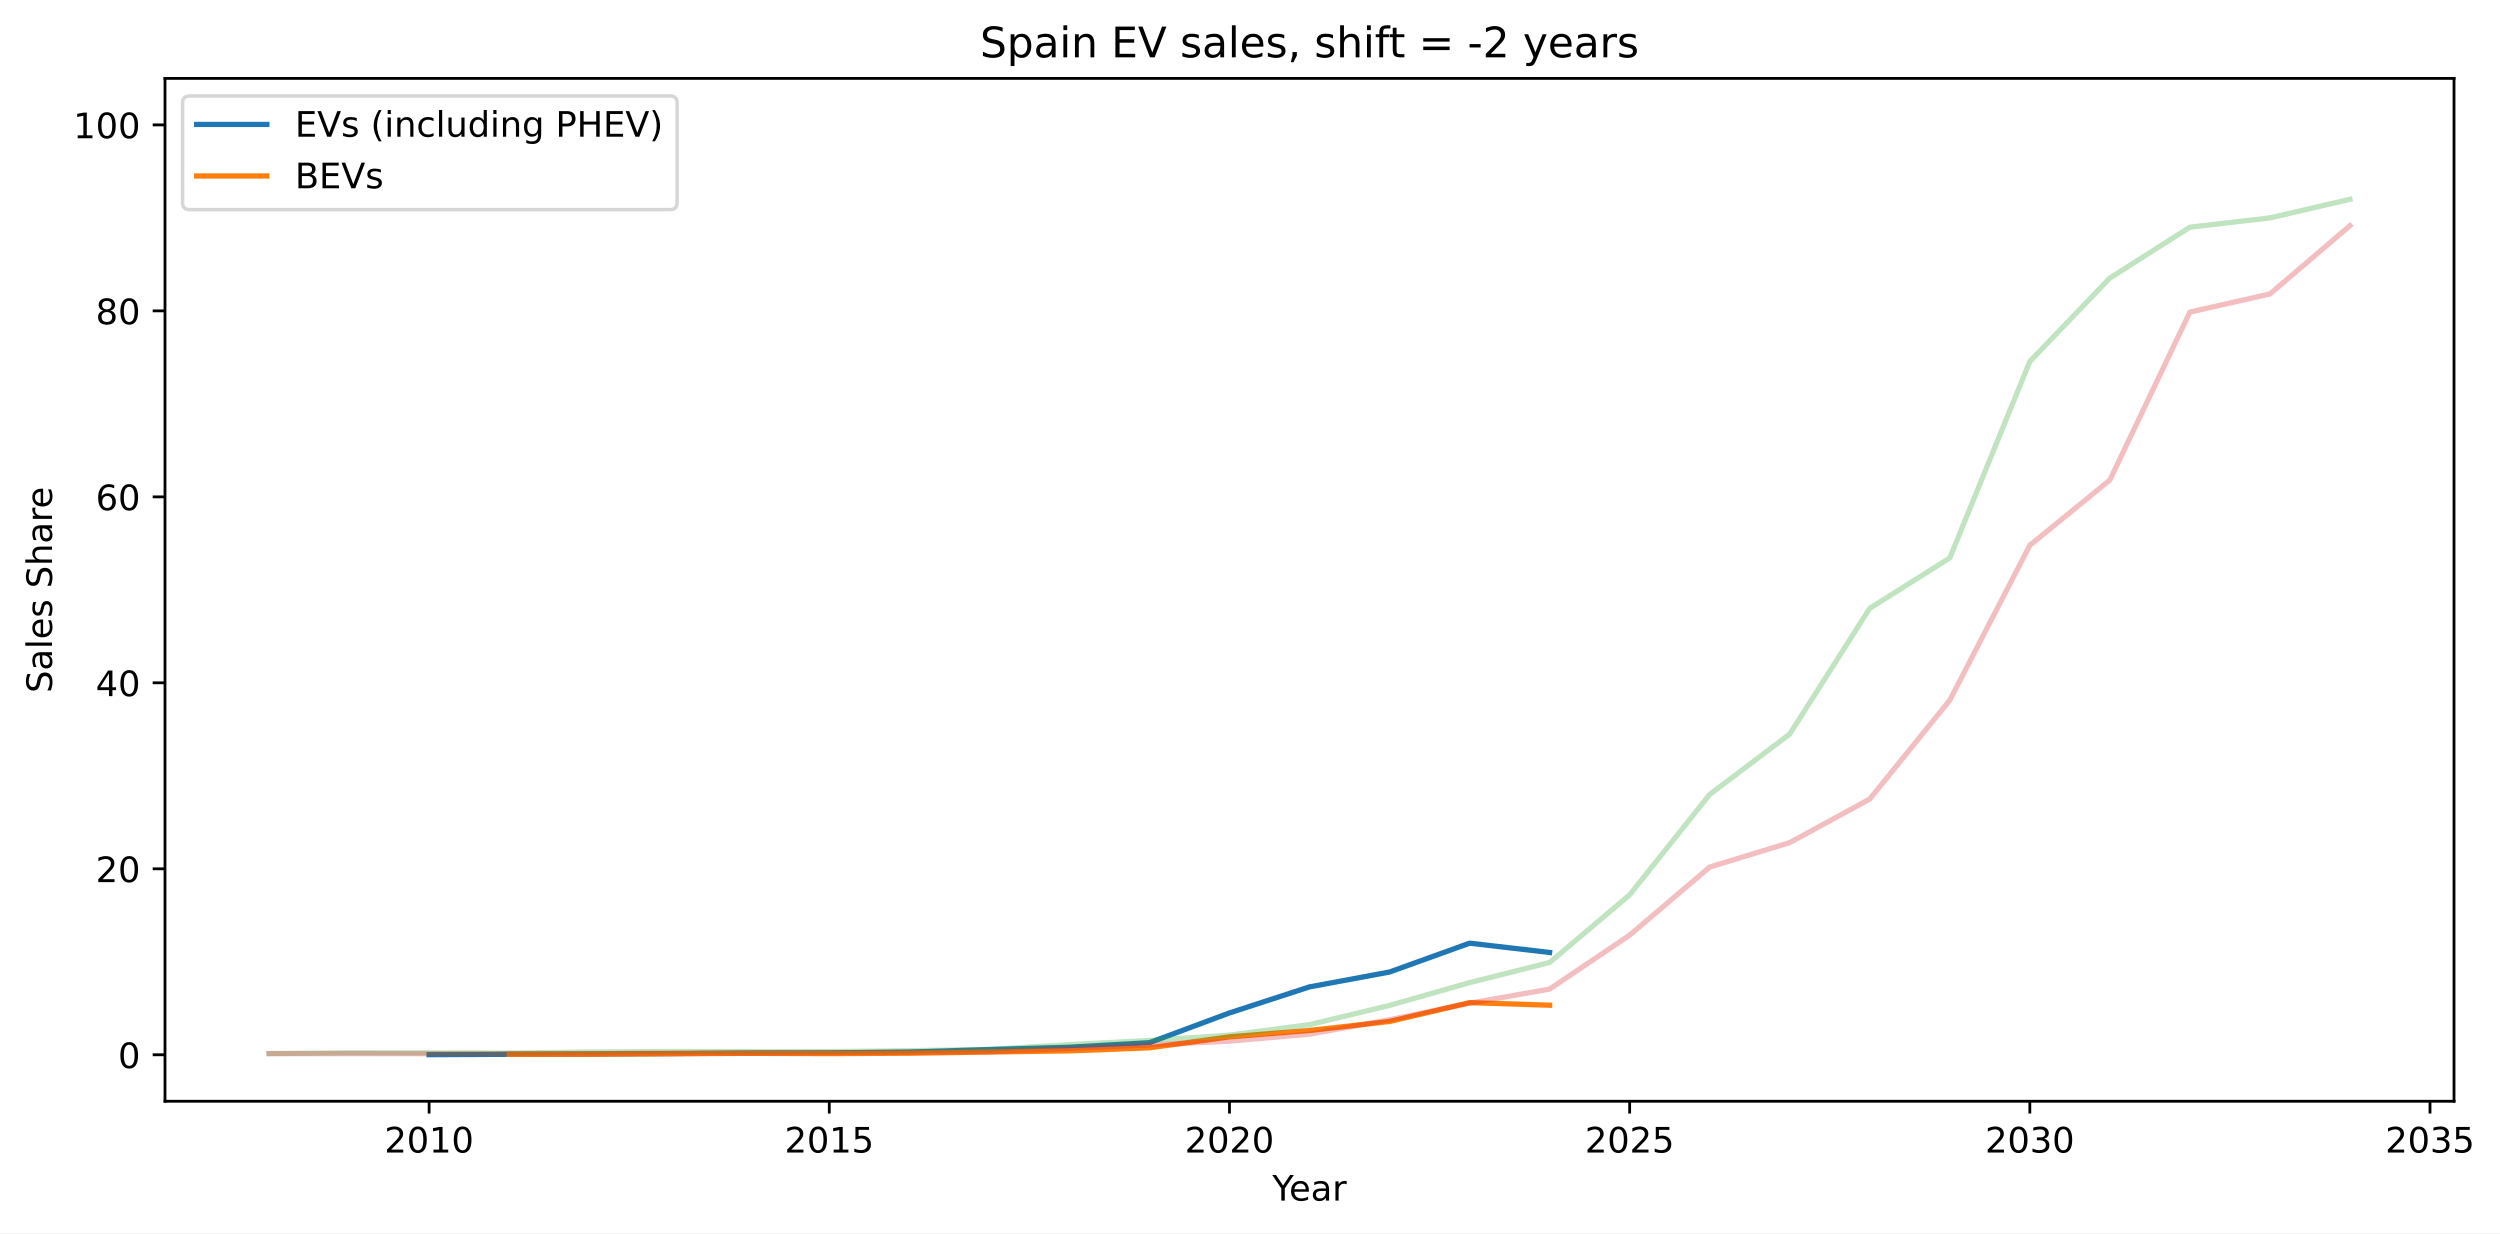
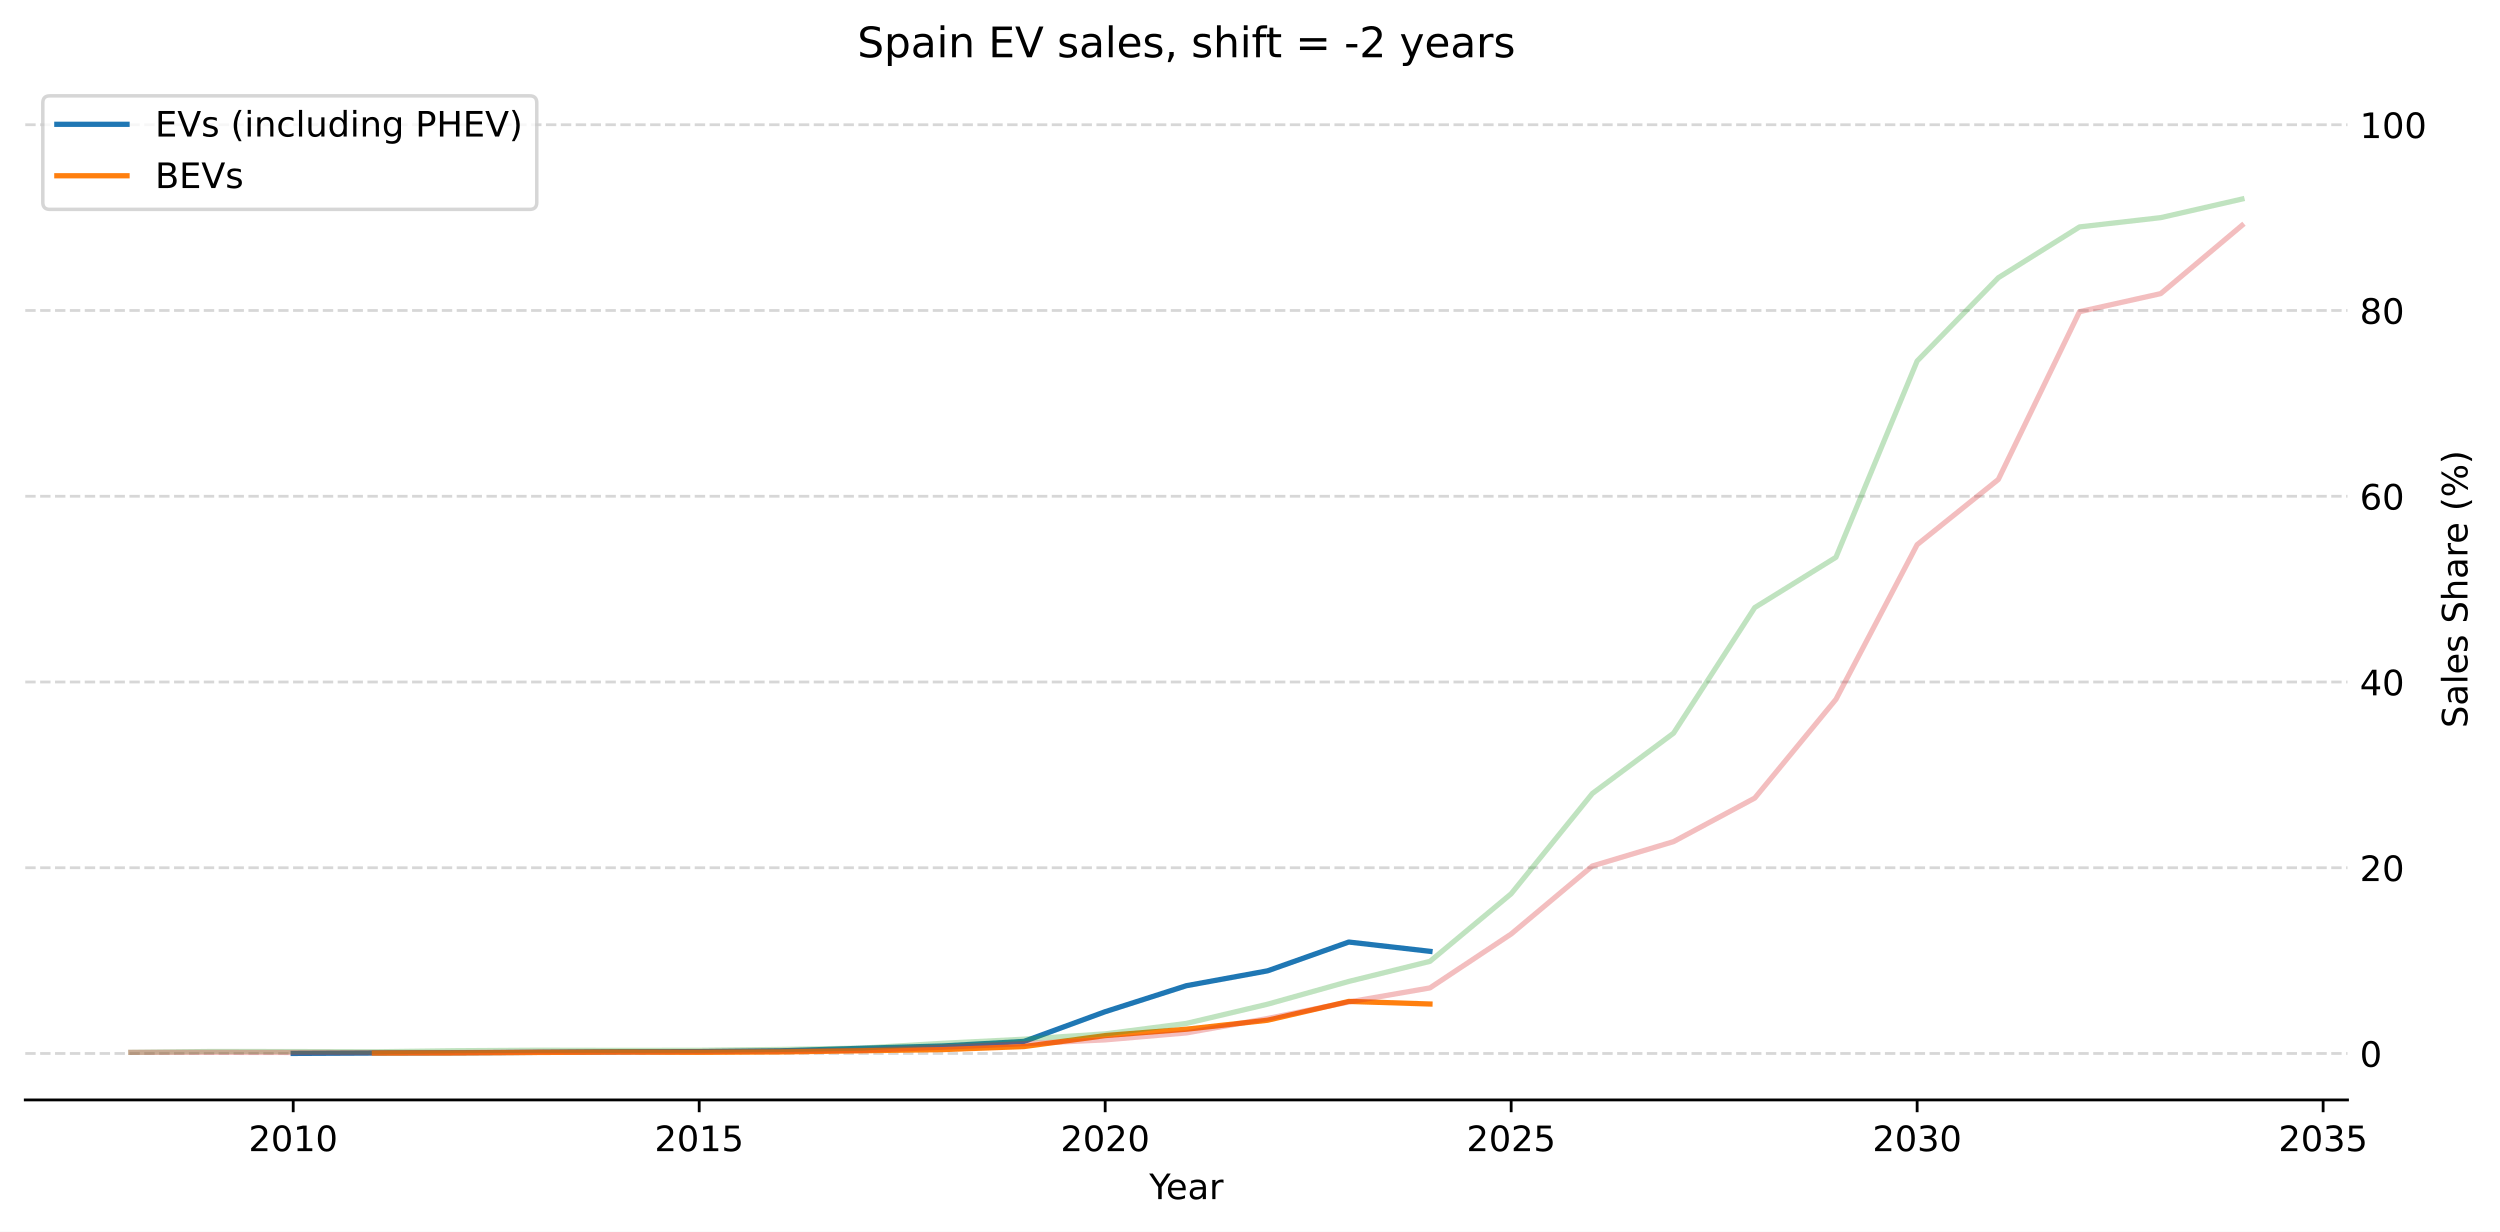
- <svg xmlns="http://www.w3.org/2000/svg" xmlns:xlink="http://www.w3.org/1999/xlink" width="711.639pt" height="351.034pt" viewBox="0 0 711.639 351.034" version="1.1">
+ <svg xmlns="http://www.w3.org/2000/svg" xmlns:xlink="http://www.w3.org/1999/xlink" width="712.496pt" height="351.034pt" viewBox="0 0 712.496 351.034" version="1.1">
  <defs>
    <style type="text/css">*{stroke-linejoin: round; stroke-linecap: butt}</style>
  </defs>
  <g id="figure_1">
    <g id="patch_1">
-       <path d="M 0 351.034  L 711.639 351.034  L 711.639 0  L 0 0  z " style="fill: #ffffff" />
+       <path d="M 0 351.034  L 712.496 351.034  L 712.496 0  L 0 0  z " style="fill: #ffffff" />
    </g>
    <g id="axes_1">
      <g id="patch_2">
-         <path d="M 46.966 313.478  L 698.549 313.478  L 698.549 22.318  L 46.966 22.318  z " style="fill: #ffffff" />
+         <path d="M 7.2 313.478  L 669.03 313.478  L 669.03 22.318  L 7.2 22.318  z " style="fill: #ffffff" />
      </g>
      <g id="matplotlib.axis_1">
        <g id="xtick_1">
          <g id="line2d_1">
            <defs>
-               <path id="m042a4105e0" d="M 0 0  L 0 3.5  " style="stroke: #000000; stroke-width: 0.8" />
-             </defs>
-             <g>
-               <use xlink:href="#m042a4105e0" x="122.148" y="313.478" style="stroke: #000000; stroke-width: 0.8" />
+               <path id="mea13abbc5e" d="M 0 0  L 0 3.5  " style="stroke: #000000; stroke-width: 0.8" />
+             </defs>
+             <g>
+               <use xlink:href="#mea13abbc5e" x="83.565" y="313.478" style="stroke: #000000; stroke-width: 0.8" />
            </g>
          </g>
          <g id="text_1">
-             <g transform="translate(109.4233 328.0766) scale(0.1 -0.1)">
+             <g transform="translate(70.84 328.0766) scale(0.1 -0.1)">
              <defs>
                <path id="DejaVuSans-32" d="M 1228 531  L 3431 531  L 3431 0  L 469 0  L 469 531  Q 828 903 1448 1529  Q 2069 2156 2228 2338  Q 2531 2678 2651 2914  Q 2772 3150 2772 3378  Q 2772 3750 2511 3984  Q 2250 4219 1831 4219  Q 1534 4219 1204 4116  Q 875 4013 500 3803  L 500 4441  Q 881 4594 1212 4672  Q 1544 4750 1819 4750  Q 2544 4750 2975 4387  Q 3406 4025 3406 3419  Q 3406 3131 3298 2873  Q 3191 2616 2906 2266  Q 2828 2175 2409 1742  Q 1991 1309 1228 531  z " transform="scale(0.015625)" />
                <path id="DejaVuSans-30" d="M 2034 4250  Q 1547 4250 1301 3770  Q 1056 3291 1056 2328  Q 1056 1369 1301 889  Q 1547 409 2034 409  Q 2525 409 2770 889  Q 3016 1369 3016 2328  Q 3016 3291 2770 3770  Q 2525 4250 2034 4250  z M 2034 4750  Q 2819 4750 3233 4129  Q 3647 3509 3647 2328  Q 3647 1150 3233 529  Q 2819 -91 2034 -91  Q 1250 -91 836 529  Q 422 1150 422 2328  Q 422 3509 836 4129  Q 1250 4750 2034 4750  z " transform="scale(0.015625)" />
                <path id="DejaVuSans-31" d="M 794 531  L 1825 531  L 1825 4091  L 703 3866  L 703 4441  L 1819 4666  L 2450 4666  L 2450 531  L 3481 531  L 3481 0  L 794 0  L 794 531  z " transform="scale(0.015625)" />
              </defs>
              <use xlink:href="#DejaVuSans-32" />
              <use xlink:href="#DejaVuSans-30" transform="translate(63.62305 0)" />
              <use xlink:href="#DejaVuSans-31" transform="translate(127.2461 0)" />
              <use xlink:href="#DejaVuSans-30" transform="translate(190.8691 0)" />
            </g>
          </g>
        </g>
        <g id="xtick_2">
          <g id="line2d_2">
            <g>
-               <use xlink:href="#m042a4105e0" x="236.061" y="313.478" style="stroke: #000000; stroke-width: 0.8" />
+               <use xlink:href="#mea13abbc5e" x="199.27" y="313.478" style="stroke: #000000; stroke-width: 0.8" />
            </g>
          </g>
          <g id="text_2">
-             <g transform="translate(223.3364 328.0766) scale(0.1 -0.1)">
+             <g transform="translate(186.5445 328.0766) scale(0.1 -0.1)">
              <defs>
                <path id="DejaVuSans-35" d="M 691 4666  L 3169 4666  L 3169 4134  L 1269 4134  L 1269 2991  Q 1406 3038 1543 3061  Q 1681 3084 1819 3084  Q 2600 3084 3056 2656  Q 3513 2228 3513 1497  Q 3513 744 3044 326  Q 2575 -91 1722 -91  Q 1428 -91 1123 -41  Q 819 9 494 109  L 494 744  Q 775 591 1075 516  Q 1375 441 1709 441  Q 2250 441 2565 725  Q 2881 1009 2881 1497  Q 2881 1984 2565 2268  Q 2250 2553 1709 2553  Q 1456 2553 1204 2497  Q 953 2441 691 2322  L 691 4666  z " transform="scale(0.015625)" />
              </defs>
              <use xlink:href="#DejaVuSans-32" />
              <use xlink:href="#DejaVuSans-30" transform="translate(63.62305 0)" />
              <use xlink:href="#DejaVuSans-31" transform="translate(127.2461 0)" />
              <use xlink:href="#DejaVuSans-35" transform="translate(190.8691 0)" />
            </g>
          </g>
        </g>
        <g id="xtick_3">
          <g id="line2d_3">
            <g>
-               <use xlink:href="#m042a4105e0" x="349.975" y="313.478" style="stroke: #000000; stroke-width: 0.8" />
+               <use xlink:href="#mea13abbc5e" x="314.974" y="313.478" style="stroke: #000000; stroke-width: 0.8" />
            </g>
          </g>
          <g id="text_3">
-             <g transform="translate(337.2496 328.0766) scale(0.1 -0.1)">
+             <g transform="translate(302.2491 328.0766) scale(0.1 -0.1)">
              <use xlink:href="#DejaVuSans-32" />
              <use xlink:href="#DejaVuSans-30" transform="translate(63.62305 0)" />
              <use xlink:href="#DejaVuSans-32" transform="translate(127.2461 0)" />
              <use xlink:href="#DejaVuSans-30" transform="translate(190.8691 0)" />
            </g>
          </g>
        </g>
        <g id="xtick_4">
          <g id="line2d_4">
            <g>
-               <use xlink:href="#m042a4105e0" x="463.888" y="313.478" style="stroke: #000000; stroke-width: 0.8" />
+               <use xlink:href="#mea13abbc5e" x="430.679" y="313.478" style="stroke: #000000; stroke-width: 0.8" />
            </g>
          </g>
          <g id="text_4">
-             <g transform="translate(451.1627 328.0766) scale(0.1 -0.1)">
+             <g transform="translate(417.9536 328.0766) scale(0.1 -0.1)">
              <use xlink:href="#DejaVuSans-32" />
              <use xlink:href="#DejaVuSans-30" transform="translate(63.62305 0)" />
              <use xlink:href="#DejaVuSans-32" transform="translate(127.2461 0)" />
              <use xlink:href="#DejaVuSans-35" transform="translate(190.8691 0)" />
            </g>
          </g>
        </g>
        <g id="xtick_5">
          <g id="line2d_5">
            <g>
-               <use xlink:href="#m042a4105e0" x="577.801" y="313.478" style="stroke: #000000; stroke-width: 0.8" />
+               <use xlink:href="#mea13abbc5e" x="546.383" y="313.478" style="stroke: #000000; stroke-width: 0.8" />
            </g>
          </g>
          <g id="text_5">
-             <g transform="translate(565.0758 328.0766) scale(0.1 -0.1)">
+             <g transform="translate(533.6582 328.0766) scale(0.1 -0.1)">
              <defs>
                <path id="DejaVuSans-33" d="M 2597 2516  Q 3050 2419 3304 2112  Q 3559 1806 3559 1356  Q 3559 666 3084 287  Q 2609 -91 1734 -91  Q 1441 -91 1130 -33  Q 819 25 488 141  L 488 750  Q 750 597 1062 519  Q 1375 441 1716 441  Q 2309 441 2620 675  Q 2931 909 2931 1356  Q 2931 1769 2642 2001  Q 2353 2234 1838 2234  L 1294 2234  L 1294 2753  L 1863 2753  Q 2328 2753 2575 2939  Q 2822 3125 2822 3475  Q 2822 3834 2567 4026  Q 2313 4219 1838 4219  Q 1578 4219 1281 4162  Q 984 4106 628 3988  L 628 4550  Q 988 4650 1302 4700  Q 1616 4750 1894 4750  Q 2613 4750 3031 4423  Q 3450 4097 3450 3541  Q 3450 3153 3228 2886  Q 3006 2619 2597 2516  z " transform="scale(0.015625)" />
              </defs>
              <use xlink:href="#DejaVuSans-32" />
              <use xlink:href="#DejaVuSans-30" transform="translate(63.62305 0)" />
              <use xlink:href="#DejaVuSans-33" transform="translate(127.2461 0)" />
              <use xlink:href="#DejaVuSans-30" transform="translate(190.8691 0)" />
            </g>
          </g>
        </g>
        <g id="xtick_6">
          <g id="line2d_6">
            <g>
-               <use xlink:href="#m042a4105e0" x="691.714" y="313.478" style="stroke: #000000; stroke-width: 0.8" />
+               <use xlink:href="#mea13abbc5e" x="662.088" y="313.478" style="stroke: #000000; stroke-width: 0.8" />
            </g>
          </g>
          <g id="text_6">
-             <g transform="translate(678.989 328.0766) scale(0.1 -0.1)">
+             <g transform="translate(649.3627 328.0766) scale(0.1 -0.1)">
              <use xlink:href="#DejaVuSans-32" />
              <use xlink:href="#DejaVuSans-30" transform="translate(63.62305 0)" />
              <use xlink:href="#DejaVuSans-33" transform="translate(127.2461 0)" />
              <use xlink:href="#DejaVuSans-35" transform="translate(190.8691 0)" />
            </g>
          </g>
        </g>
        <g id="text_7">
-           <g transform="translate(362.1697 341.7547) scale(0.1 -0.1)">
+           <g transform="translate(327.5275 341.7547) scale(0.1 -0.1)">
            <defs>
              <path id="DejaVuSans-59" d="M -13 4666  L 666 4666  L 1959 2747  L 3244 4666  L 3922 4666  L 2272 2222  L 2272 0  L 1638 0  L 1638 2222  L -13 4666  z " transform="scale(0.015625)" />
              <path id="DejaVuSans-65" d="M 3597 1894  L 3597 1613  L 953 1613  Q 991 1019 1311 708  Q 1631 397 2203 397  Q 2534 397 2845 478  Q 3156 559 3463 722  L 3463 178  Q 3153 47 2828 -22  Q 2503 -91 2169 -91  Q 1331 -91 842 396  Q 353 884 353 1716  Q 353 2575 817 3079  Q 1281 3584 2069 3584  Q 2775 3584 3186 3129  Q 3597 2675 3597 1894  z M 3022 2063  Q 3016 2534 2758 2815  Q 2500 3097 2075 3097  Q 1594 3097 1305 2825  Q 1016 2553 972 2059  L 3022 2063  z " transform="scale(0.015625)" />
              <path id="DejaVuSans-61" d="M 2194 1759  Q 1497 1759 1228 1600  Q 959 1441 959 1056  Q 959 750 1161 570  Q 1363 391 1709 391  Q 2188 391 2477 730  Q 2766 1069 2766 1631  L 2766 1759  L 2194 1759  z M 3341 1997  L 3341 0  L 2766 0  L 2766 531  Q 2569 213 2275 61  Q 1981 -91 1556 -91  Q 1019 -91 701 211  Q 384 513 384 1019  Q 384 1609 779 1909  Q 1175 2209 1959 2209  L 2766 2209  L 2766 2266  Q 2766 2663 2505 2880  Q 2244 3097 1772 3097  Q 1472 3097 1187 3025  Q 903 2953 641 2809  L 641 3341  Q 956 3463 1253 3523  Q 1550 3584 1831 3584  Q 2591 3584 2966 3190  Q 3341 2797 3341 1997  z " transform="scale(0.015625)" />
              <path id="DejaVuSans-72" d="M 2631 2963  Q 2534 3019 2420 3045  Q 2306 3072 2169 3072  Q 1681 3072 1420 2755  Q 1159 2438 1159 1844  L 1159 0  L 581 0  L 581 3500  L 1159 3500  L 1159 2956  Q 1341 3275 1631 3429  Q 1922 3584 2338 3584  Q 2397 3584 2469 3576  Q 2541 3569 2628 3553  L 2631 2963  z " transform="scale(0.015625)" />
            </defs>
            <use xlink:href="#DejaVuSans-59" />
            <use xlink:href="#DejaVuSans-65" transform="translate(47.83398 0)" />
            <use xlink:href="#DejaVuSans-61" transform="translate(109.3574 0)" />
            <use xlink:href="#DejaVuSans-72" transform="translate(170.6367 0)" />
          </g>
        </g>
      </g>
      <g id="matplotlib.axis_2">
        <g id="ytick_1">
          <g id="line2d_7">
-             <defs>
-               <path id="meb513d2115" d="M 0 0  L -3.5 0  " style="stroke: #000000; stroke-width: 0.8" />
-             </defs>
-             <g>
-               <use xlink:href="#meb513d2115" x="46.966" y="300.244" style="stroke: #000000; stroke-width: 0.8" />
-             </g>
-           </g>
+             <path d="M 7.2 300.244  L 669.03 300.244  " clip-path="url(#p012a4fc5ee)" style="fill: none; stroke-dasharray: 2.96,1.28; stroke-dashoffset: 0; stroke: #b0b0b0; stroke-opacity: 0.5; stroke-width: 0.8" />
+           </g>
+           <g id="line2d_8" />
          <g id="text_8">
-             <g transform="translate(33.60312 304.0428) scale(0.1 -0.1)">
+             <g transform="translate(672.53 304.0428) scale(0.1 -0.1)">
              <use xlink:href="#DejaVuSans-30" />
            </g>
          </g>
        </g>
        <g id="ytick_2">
-           <g id="line2d_8">
-             <g>
-               <use xlink:href="#meb513d2115" x="46.966" y="247.305" style="stroke: #000000; stroke-width: 0.8" />
-             </g>
-           </g>
+           <g id="line2d_9">
+             <path d="M 7.2 247.305  L 669.03 247.305  " clip-path="url(#p012a4fc5ee)" style="fill: none; stroke-dasharray: 2.96,1.28; stroke-dashoffset: 0; stroke: #b0b0b0; stroke-opacity: 0.5; stroke-width: 0.8" />
+           </g>
+           <g id="line2d_10" />
          <g id="text_9">
-             <g transform="translate(27.24063 251.1046) scale(0.1 -0.1)">
+             <g transform="translate(672.53 251.1046) scale(0.1 -0.1)">
              <use xlink:href="#DejaVuSans-32" />
              <use xlink:href="#DejaVuSans-30" transform="translate(63.62305 0)" />
            </g>
          </g>
        </g>
        <g id="ytick_3">
-           <g id="line2d_9">
-             <g>
-               <use xlink:href="#meb513d2115" x="46.966" y="194.367" style="stroke: #000000; stroke-width: 0.8" />
-             </g>
-           </g>
+           <g id="line2d_11">
+             <path d="M 7.2 194.367  L 669.03 194.367  " clip-path="url(#p012a4fc5ee)" style="fill: none; stroke-dasharray: 2.96,1.28; stroke-dashoffset: 0; stroke: #b0b0b0; stroke-opacity: 0.5; stroke-width: 0.8" />
+           </g>
+           <g id="line2d_12" />
          <g id="text_10">
-             <g transform="translate(27.24063 198.1664) scale(0.1 -0.1)">
+             <g transform="translate(672.53 198.1664) scale(0.1 -0.1)">
              <defs>
                <path id="DejaVuSans-34" d="M 2419 4116  L 825 1625  L 2419 1625  L 2419 4116  z M 2253 4666  L 3047 4666  L 3047 1625  L 3713 1625  L 3713 1100  L 3047 1100  L 3047 0  L 2419 0  L 2419 1100  L 313 1100  L 313 1709  L 2253 4666  z " transform="scale(0.015625)" />
              </defs>
              <use xlink:href="#DejaVuSans-34" />
              <use xlink:href="#DejaVuSans-30" transform="translate(63.62305 0)" />
            </g>
          </g>
        </g>
        <g id="ytick_4">
-           <g id="line2d_10">
-             <g>
-               <use xlink:href="#meb513d2115" x="46.966" y="141.429" style="stroke: #000000; stroke-width: 0.8" />
-             </g>
-           </g>
+           <g id="line2d_13">
+             <path d="M 7.2 141.429  L 669.03 141.429  " clip-path="url(#p012a4fc5ee)" style="fill: none; stroke-dasharray: 2.96,1.28; stroke-dashoffset: 0; stroke: #b0b0b0; stroke-opacity: 0.5; stroke-width: 0.8" />
+           </g>
+           <g id="line2d_14" />
          <g id="text_11">
-             <g transform="translate(27.24063 145.2283) scale(0.1 -0.1)">
+             <g transform="translate(672.53 145.2283) scale(0.1 -0.1)">
              <defs>
                <path id="DejaVuSans-36" d="M 2113 2584  Q 1688 2584 1439 2293  Q 1191 2003 1191 1497  Q 1191 994 1439 701  Q 1688 409 2113 409  Q 2538 409 2786 701  Q 3034 994 3034 1497  Q 3034 2003 2786 2293  Q 2538 2584 2113 2584  z M 3366 4563  L 3366 3988  Q 3128 4100 2886 4159  Q 2644 4219 2406 4219  Q 1781 4219 1451 3797  Q 1122 3375 1075 2522  Q 1259 2794 1537 2939  Q 1816 3084 2150 3084  Q 2853 3084 3261 2657  Q 3669 2231 3669 1497  Q 3669 778 3244 343  Q 2819 -91 2113 -91  Q 1303 -91 875 529  Q 447 1150 447 2328  Q 447 3434 972 4092  Q 1497 4750 2381 4750  Q 2619 4750 2861 4703  Q 3103 4656 3366 4563  z " transform="scale(0.015625)" />
              </defs>
              <use xlink:href="#DejaVuSans-36" />
              <use xlink:href="#DejaVuSans-30" transform="translate(63.62305 0)" />
            </g>
          </g>
        </g>
        <g id="ytick_5">
-           <g id="line2d_11">
-             <g>
-               <use xlink:href="#meb513d2115" x="46.966" y="88.491" style="stroke: #000000; stroke-width: 0.8" />
-             </g>
-           </g>
+           <g id="line2d_15">
+             <path d="M 7.2 88.491  L 669.03 88.491  " clip-path="url(#p012a4fc5ee)" style="fill: none; stroke-dasharray: 2.96,1.28; stroke-dashoffset: 0; stroke: #b0b0b0; stroke-opacity: 0.5; stroke-width: 0.8" />
+           </g>
+           <g id="line2d_16" />
          <g id="text_12">
-             <g transform="translate(27.24063 92.29007) scale(0.1 -0.1)">
+             <g transform="translate(672.53 92.29007) scale(0.1 -0.1)">
              <defs>
                <path id="DejaVuSans-38" d="M 2034 2216  Q 1584 2216 1326 1975  Q 1069 1734 1069 1313  Q 1069 891 1326 650  Q 1584 409 2034 409  Q 2484 409 2743 651  Q 3003 894 3003 1313  Q 3003 1734 2745 1975  Q 2488 2216 2034 2216  z M 1403 2484  Q 997 2584 770 2862  Q 544 3141 544 3541  Q 544 4100 942 4425  Q 1341 4750 2034 4750  Q 2731 4750 3128 4425  Q 3525 4100 3525 3541  Q 3525 3141 3298 2862  Q 3072 2584 2669 2484  Q 3125 2378 3379 2068  Q 3634 1759 3634 1313  Q 3634 634 3220 271  Q 2806 -91 2034 -91  Q 1263 -91 848 271  Q 434 634 434 1313  Q 434 1759 690 2068  Q 947 2378 1403 2484  z M 1172 3481  Q 1172 3119 1398 2916  Q 1625 2713 2034 2713  Q 2441 2713 2670 2916  Q 2900 3119 2900 3481  Q 2900 3844 2670 4047  Q 2441 4250 2034 4250  Q 1625 4250 1398 4047  Q 1172 3844 1172 3481  z " transform="scale(0.015625)" />
              </defs>
              <use xlink:href="#DejaVuSans-38" />
              <use xlink:href="#DejaVuSans-30" transform="translate(63.62305 0)" />
            </g>
          </g>
        </g>
        <g id="ytick_6">
-           <g id="line2d_12">
-             <g>
-               <use xlink:href="#meb513d2115" x="46.966" y="35.553" style="stroke: #000000; stroke-width: 0.8" />
-             </g>
-           </g>
+           <g id="line2d_17">
+             <path d="M 7.2 35.553  L 669.03 35.553  " clip-path="url(#p012a4fc5ee)" style="fill: none; stroke-dasharray: 2.96,1.28; stroke-dashoffset: 0; stroke: #b0b0b0; stroke-opacity: 0.5; stroke-width: 0.8" />
+           </g>
+           <g id="line2d_18" />
          <g id="text_13">
-             <g transform="translate(20.87813 39.35189) scale(0.1 -0.1)">
+             <g transform="translate(672.53 39.35189) scale(0.1 -0.1)">
              <use xlink:href="#DejaVuSans-31" />
              <use xlink:href="#DejaVuSans-30" transform="translate(63.62305 0)" />
              <use xlink:href="#DejaVuSans-30" transform="translate(127.2461 0)" />
            </g>
          </g>
        </g>
        <g id="text_14">
-           <g transform="translate(14.79844 197.2223) rotate(-90) scale(0.1 -0.1)">
+           <g transform="translate(703.2159 207.4638) rotate(-90) scale(0.1 -0.1)">
            <defs>
              <path id="DejaVuSans-53" d="M 3425 4513  L 3425 3897  Q 3066 4069 2747 4153  Q 2428 4238 2131 4238  Q 1616 4238 1336 4038  Q 1056 3838 1056 3469  Q 1056 3159 1242 3001  Q 1428 2844 1947 2747  L 2328 2669  Q 3034 2534 3370 2195  Q 3706 1856 3706 1288  Q 3706 609 3251 259  Q 2797 -91 1919 -91  Q 1588 -91 1214 -16  Q 841 59 441 206  L 441 856  Q 825 641 1194 531  Q 1563 422 1919 422  Q 2459 422 2753 634  Q 3047 847 3047 1241  Q 3047 1584 2836 1778  Q 2625 1972 2144 2069  L 1759 2144  Q 1053 2284 737 2584  Q 422 2884 422 3419  Q 422 4038 858 4394  Q 1294 4750 2059 4750  Q 2388 4750 2728 4690  Q 3069 4631 3425 4513  z " transform="scale(0.015625)" />
              <path id="DejaVuSans-6c" d="M 603 4863  L 1178 4863  L 1178 0  L 603 0  L 603 4863  z " transform="scale(0.015625)" />
              <path id="DejaVuSans-73" d="M 2834 3397  L 2834 2853  Q 2591 2978 2328 3040  Q 2066 3103 1784 3103  Q 1356 3103 1142 2972  Q 928 2841 928 2578  Q 928 2378 1081 2264  Q 1234 2150 1697 2047  L 1894 2003  Q 2506 1872 2764 1633  Q 3022 1394 3022 966  Q 3022 478 2636 193  Q 2250 -91 1575 -91  Q 1294 -91 989 -36  Q 684 19 347 128  L 347 722  Q 666 556 975 473  Q 1284 391 1588 391  Q 1994 391 2212 530  Q 2431 669 2431 922  Q 2431 1156 2273 1281  Q 2116 1406 1581 1522  L 1381 1569  Q 847 1681 609 1914  Q 372 2147 372 2553  Q 372 3047 722 3315  Q 1072 3584 1716 3584  Q 2034 3584 2315 3537  Q 2597 3491 2834 3397  z " transform="scale(0.015625)" />
              <path id="DejaVuSans-20" transform="scale(0.015625)" />
              <path id="DejaVuSans-68" d="M 3513 2113  L 3513 0  L 2938 0  L 2938 2094  Q 2938 2591 2744 2837  Q 2550 3084 2163 3084  Q 1697 3084 1428 2787  Q 1159 2491 1159 1978  L 1159 0  L 581 0  L 581 4863  L 1159 4863  L 1159 2956  Q 1366 3272 1645 3428  Q 1925 3584 2291 3584  Q 2894 3584 3203 3211  Q 3513 2838 3513 2113  z " transform="scale(0.015625)" />
+               <path id="DejaVuSans-28" d="M 1984 4856  Q 1566 4138 1362 3434  Q 1159 2731 1159 2009  Q 1159 1288 1364 580  Q 1569 -128 1984 -844  L 1484 -844  Q 1016 -109 783 600  Q 550 1309 550 2009  Q 550 2706 781 3412  Q 1013 4119 1484 4856  L 1984 4856  z " transform="scale(0.015625)" />
+               <path id="DejaVuSans-25" d="M 4653 2053  Q 4381 2053 4226 1822  Q 4072 1591 4072 1178  Q 4072 772 4226 539  Q 4381 306 4653 306  Q 4919 306 5073 539  Q 5228 772 5228 1178  Q 5228 1588 5073 1820  Q 4919 2053 4653 2053  z M 4653 2450  Q 5147 2450 5437 2106  Q 5728 1763 5728 1178  Q 5728 594 5436 251  Q 5144 -91 4653 -91  Q 4153 -91 3862 251  Q 3572 594 3572 1178  Q 3572 1766 3864 2108  Q 4156 2450 4653 2450  z M 1428 4353  Q 1159 4353 1004 4120  Q 850 3888 850 3481  Q 850 3069 1003 2837  Q 1156 2606 1428 2606  Q 1700 2606 1854 2837  Q 2009 3069 2009 3481  Q 2009 3884 1853 4118  Q 1697 4353 1428 4353  z M 4250 4750  L 4750 4750  L 1831 -91  L 1331 -91  L 4250 4750  z M 1428 4750  Q 1922 4750 2215 4408  Q 2509 4066 2509 3481  Q 2509 2891 2217 2550  Q 1925 2209 1428 2209  Q 931 2209 642 2551  Q 353 2894 353 3481  Q 353 4063 643 4406  Q 934 4750 1428 4750  z " transform="scale(0.015625)" />
+               <path id="DejaVuSans-29" d="M 513 4856  L 1013 4856  Q 1481 4119 1714 3412  Q 1947 2706 1947 2009  Q 1947 1309 1714 600  Q 1481 -109 1013 -844  L 513 -844  Q 928 -128 1133 580  Q 1338 1288 1338 2009  Q 1338 2731 1133 3434  Q 928 4138 513 4856  z " transform="scale(0.015625)" />
            </defs>
            <use xlink:href="#DejaVuSans-53" />
            <use xlink:href="#DejaVuSans-61" transform="translate(63.47656 0)" />
            <use xlink:href="#DejaVuSans-6c" transform="translate(124.7559 0)" />
            <use xlink:href="#DejaVuSans-65" transform="translate(152.5391 0)" />
            <use xlink:href="#DejaVuSans-73" transform="translate(214.0625 0)" />
            <use xlink:href="#DejaVuSans-20" transform="translate(266.1621 0)" />
            <use xlink:href="#DejaVuSans-53" transform="translate(297.9492 0)" />
            <use xlink:href="#DejaVuSans-68" transform="translate(361.4258 0)" />
            <use xlink:href="#DejaVuSans-61" transform="translate(424.8047 0)" />
            <use xlink:href="#DejaVuSans-72" transform="translate(486.084 0)" />
            <use xlink:href="#DejaVuSans-65" transform="translate(524.9473 0)" />
-           </g>
-         </g>
-       </g>
-       <g id="line2d_13">
-         <path d="M 122.148 300.223  L 144.931 300.114  L 167.714 300.042  L 190.496 299.926  L 213.279 299.741  L 236.061 299.714  L 258.844 299.476  L 281.627 298.761  L 304.409 298.1  L 327.192 296.803  L 349.975 288.332  L 372.757 280.921  L 395.54 276.686  L 418.322 268.481  L 441.105 271.128  " clip-path="url(#pa629bdb42f)" style="fill: none; stroke: #1f77b4; stroke-width: 1.5; stroke-linecap: square" />
-       </g>
-       <g id="line2d_14">
-         <path d="M 144.931 300.116  L 167.714 300.083  L 190.496 299.952  L 213.279 299.837  L 236.061 299.913  L 258.844 299.805  L 281.627 299.462  L 304.409 299.135  L 327.192 298.266  L 349.975 295.139  L 372.757 293.322  L 395.54 290.763  L 418.322 285.404  L 441.105 286.141  " clip-path="url(#pa629bdb42f)" style="fill: none; stroke: #ff7f0e; stroke-width: 1.5; stroke-linecap: square" />
-       </g>
-       <g id="line2d_15">
-         <path d="M 76.583 299.917  L 99.366 299.67  L 122.148 299.693  L 144.931 299.759  L 167.714 299.456  L 190.496 299.312  L 213.279 299.355  L 236.061 299.333  L 258.844 299.087  L 281.627 298.71  L 304.409 297.337  L 327.192 296.167  L 349.975 294.645  L 372.757 291.668  L 395.54 286.192  L 418.322 279.707  L 441.105 273.98  L 463.888 254.717  L 486.67 226.143  L 509.453 208.951  L 532.236 173.157  L 555.018 158.822  L 577.801 102.89  L 600.583 79.149  L 623.366 64.669  L 646.149 62.022  L 668.931 56.728  " clip-path="url(#pa629bdb42f)" style="fill: none; stroke: #2ca02c; stroke-opacity: 0.3; stroke-width: 1.5; stroke-linecap: square" />
-       </g>
-       <g id="line2d_16">
-         <path d="M 76.583 299.918  L 99.366 299.921  L 122.148 299.955  L 144.931 299.985  L 167.714 299.982  L 190.496 299.757  L 213.279 299.802  L 236.061 299.686  L 258.844 299.553  L 281.627 299.375  L 304.409 298.445  L 327.192 297.452  L 349.975 296.366  L 372.757 294.379  L 395.54 290.264  L 418.322 285.56  L 441.105 281.549  L 463.888 266.187  L 486.67 246.807  L 509.453 239.86  L 532.236 227.448  L 555.018 199.307  L 577.801 155.229  L 600.583 136.636  L 623.366 88.83  L 646.149 83.678  L 668.931 64.237  " clip-path="url(#pa629bdb42f)" style="fill: none; stroke: #d62728; stroke-opacity: 0.3; stroke-width: 1.5; stroke-linecap: square" />
+             <use xlink:href="#DejaVuSans-20" transform="translate(586.4707 0)" />
+             <use xlink:href="#DejaVuSans-28" transform="translate(618.2578 0)" />
+             <use xlink:href="#DejaVuSans-25" transform="translate(657.2715 0)" />
+             <use xlink:href="#DejaVuSans-29" transform="translate(752.291 0)" />
+           </g>
+         </g>
+       </g>
+       <g id="line2d_19">
+         <path d="M 83.565 300.223  L 106.706 300.114  L 129.847 300.042  L 152.988 299.926  L 176.129 299.741  L 199.27 299.714  L 222.41 299.476  L 245.551 298.761  L 268.692 298.1  L 291.833 296.803  L 314.974 288.332  L 338.115 280.921  L 361.256 276.686  L 384.397 268.481  L 407.538 271.128  " clip-path="url(#p012a4fc5ee)" style="fill: none; stroke: #1f77b4; stroke-width: 1.5; stroke-linecap: square" />
+       </g>
+       <g id="line2d_20">
+         <path d="M 106.706 300.116  L 129.847 300.083  L 152.988 299.952  L 176.129 299.837  L 199.27 299.913  L 222.41 299.805  L 245.551 299.462  L 268.692 299.135  L 291.833 298.266  L 314.974 295.139  L 338.115 293.322  L 361.256 290.763  L 384.397 285.404  L 407.538 286.141  " clip-path="url(#p012a4fc5ee)" style="fill: none; stroke: #ff7f0e; stroke-width: 1.5; stroke-linecap: square" />
+       </g>
+       <g id="line2d_21">
+         <path d="M 37.283 299.917  L 60.424 299.67  L 83.565 299.693  L 106.706 299.759  L 129.847 299.456  L 152.988 299.312  L 176.129 299.355  L 199.27 299.333  L 222.41 299.087  L 245.551 298.71  L 268.692 297.337  L 291.833 296.167  L 314.974 294.645  L 338.115 291.668  L 361.256 286.192  L 384.397 279.707  L 407.538 273.98  L 430.679 254.717  L 453.82 226.143  L 476.96 208.951  L 500.101 173.157  L 523.242 158.822  L 546.383 102.89  L 569.524 79.149  L 592.665 64.669  L 615.806 62.022  L 638.947 56.728  " clip-path="url(#p012a4fc5ee)" style="fill: none; stroke: #2ca02c; stroke-opacity: 0.3; stroke-width: 1.5; stroke-linecap: square" />
+       </g>
+       <g id="line2d_22">
+         <path d="M 37.283 299.918  L 60.424 299.921  L 83.565 299.955  L 106.706 299.985  L 129.847 299.982  L 152.988 299.757  L 176.129 299.802  L 199.27 299.686  L 222.41 299.553  L 245.551 299.375  L 268.692 298.445  L 291.833 297.452  L 314.974 296.366  L 338.115 294.379  L 361.256 290.264  L 384.397 285.56  L 407.538 281.549  L 430.679 266.187  L 453.82 246.807  L 476.96 239.86  L 500.101 227.448  L 523.242 199.307  L 546.383 155.229  L 569.524 136.636  L 592.665 88.83  L 615.806 83.678  L 638.947 64.237  " clip-path="url(#p012a4fc5ee)" style="fill: none; stroke: #d62728; stroke-opacity: 0.3; stroke-width: 1.5; stroke-linecap: square" />
      </g>
      <g id="patch_3">
-         <path d="M 46.966 313.478  L 46.966 22.318  " style="fill: none; stroke: #000000; stroke-width: 0.8; stroke-linejoin: miter; stroke-linecap: square" />
-       </g>
-       <g id="patch_4">
-         <path d="M 698.549 313.478  L 698.549 22.318  " style="fill: none; stroke: #000000; stroke-width: 0.8; stroke-linejoin: miter; stroke-linecap: square" />
-       </g>
-       <g id="patch_5">
-         <path d="M 46.966 313.478  L 698.549 313.478  " style="fill: none; stroke: #000000; stroke-width: 0.8; stroke-linejoin: miter; stroke-linecap: square" />
-       </g>
-       <g id="patch_6">
-         <path d="M 46.966 22.318  L 698.549 22.318  " style="fill: none; stroke: #000000; stroke-width: 0.8; stroke-linejoin: miter; stroke-linecap: square" />
+         <path d="M 7.2 313.478  L 669.03 313.478  " style="fill: none; stroke: #000000; stroke-width: 0.8; stroke-linejoin: miter; stroke-linecap: square" />
      </g>
      <g id="text_15">
-         <g transform="translate(278.9856 16.31812) scale(0.12 -0.12)">
+         <g transform="translate(244.3434 16.31812) scale(0.12 -0.12)">
          <defs>
            <path id="DejaVuSans-70" d="M 1159 525  L 1159 -1331  L 581 -1331  L 581 3500  L 1159 3500  L 1159 2969  Q 1341 3281 1617 3432  Q 1894 3584 2278 3584  Q 2916 3584 3314 3078  Q 3713 2572 3713 1747  Q 3713 922 3314 415  Q 2916 -91 2278 -91  Q 1894 -91 1617 61  Q 1341 213 1159 525  z M 3116 1747  Q 3116 2381 2855 2742  Q 2594 3103 2138 3103  Q 1681 3103 1420 2742  Q 1159 2381 1159 1747  Q 1159 1113 1420 752  Q 1681 391 2138 391  Q 2594 391 2855 752  Q 3116 1113 3116 1747  z " transform="scale(0.015625)" />
            <path id="DejaVuSans-69" d="M 603 3500  L 1178 3500  L 1178 0  L 603 0  L 603 3500  z M 603 4863  L 1178 4863  L 1178 4134  L 603 4134  L 603 4863  z " transform="scale(0.015625)" />
            <path id="DejaVuSans-6e" d="M 3513 2113  L 3513 0  L 2938 0  L 2938 2094  Q 2938 2591 2744 2837  Q 2550 3084 2163 3084  Q 1697 3084 1428 2787  Q 1159 2491 1159 1978  L 1159 0  L 581 0  L 581 3500  L 1159 3500  L 1159 2956  Q 1366 3272 1645 3428  Q 1925 3584 2291 3584  Q 2894 3584 3203 3211  Q 3513 2838 3513 2113  z " transform="scale(0.015625)" />
            <path id="DejaVuSans-45" d="M 628 4666  L 3578 4666  L 3578 4134  L 1259 4134  L 1259 2753  L 3481 2753  L 3481 2222  L 1259 2222  L 1259 531  L 3634 531  L 3634 0  L 628 0  L 628 4666  z " transform="scale(0.015625)" />
            <path id="DejaVuSans-56" d="M 1831 0  L 50 4666  L 709 4666  L 2188 738  L 3669 4666  L 4325 4666  L 2547 0  L 1831 0  z " transform="scale(0.015625)" />
            <path id="DejaVuSans-2c" d="M 750 794  L 1409 794  L 1409 256  L 897 -744  L 494 -744  L 750 256  L 750 794  z " transform="scale(0.015625)" />
            <path id="DejaVuSans-66" d="M 2375 4863  L 2375 4384  L 1825 4384  Q 1516 4384 1395 4259  Q 1275 4134 1275 3809  L 1275 3500  L 2222 3500  L 2222 3053  L 1275 3053  L 1275 0  L 697 0  L 697 3053  L 147 3053  L 147 3500  L 697 3500  L 697 3744  Q 697 4328 969 4595  Q 1241 4863 1831 4863  L 2375 4863  z " transform="scale(0.015625)" />
            <path id="DejaVuSans-74" d="M 1172 4494  L 1172 3500  L 2356 3500  L 2356 3053  L 1172 3053  L 1172 1153  Q 1172 725 1289 603  Q 1406 481 1766 481  L 2356 481  L 2356 0  L 1766 0  Q 1100 0 847 248  Q 594 497 594 1153  L 594 3053  L 172 3053  L 172 3500  L 594 3500  L 594 4494  L 1172 4494  z " transform="scale(0.015625)" />
            <path id="DejaVuSans-3d" d="M 678 2906  L 4684 2906  L 4684 2381  L 678 2381  L 678 2906  z M 678 1631  L 4684 1631  L 4684 1100  L 678 1100  L 678 1631  z " transform="scale(0.015625)" />
            <path id="DejaVuSans-2d" d="M 313 2009  L 1997 2009  L 1997 1497  L 313 1497  L 313 2009  z " transform="scale(0.015625)" />
            <path id="DejaVuSans-79" d="M 2059 -325  Q 1816 -950 1584 -1140  Q 1353 -1331 966 -1331  L 506 -1331  L 506 -850  L 844 -850  Q 1081 -850 1212 -737  Q 1344 -625 1503 -206  L 1606 56  L 191 3500  L 800 3500  L 1894 763  L 2988 3500  L 3597 3500  L 2059 -325  z " transform="scale(0.015625)" />
          </defs>
          <use xlink:href="#DejaVuSans-53" />
          <use xlink:href="#DejaVuSans-70" transform="translate(63.47656 0)" />
          <use xlink:href="#DejaVuSans-61" transform="translate(126.9531 0)" />
          <use xlink:href="#DejaVuSans-69" transform="translate(188.2324 0)" />
          <use xlink:href="#DejaVuSans-6e" transform="translate(216.0156 0)" />
          <use xlink:href="#DejaVuSans-20" transform="translate(279.3945 0)" />
          <use xlink:href="#DejaVuSans-45" transform="translate(311.1816 0)" />
          <use xlink:href="#DejaVuSans-56" transform="translate(374.3652 0)" />
          <use xlink:href="#DejaVuSans-20" transform="translate(442.7734 0)" />
          <use xlink:href="#DejaVuSans-73" transform="translate(474.5605 0)" />
          <use xlink:href="#DejaVuSans-61" transform="translate(526.6602 0)" />
          <use xlink:href="#DejaVuSans-6c" transform="translate(587.9395 0)" />
          <use xlink:href="#DejaVuSans-65" transform="translate(615.7227 0)" />
          <use xlink:href="#DejaVuSans-73" transform="translate(677.2461 0)" />
          <use xlink:href="#DejaVuSans-2c" transform="translate(729.3457 0)" />
          <use xlink:href="#DejaVuSans-20" transform="translate(761.1328 0)" />
          <use xlink:href="#DejaVuSans-73" transform="translate(792.9199 0)" />
          <use xlink:href="#DejaVuSans-68" transform="translate(845.0195 0)" />
          <use xlink:href="#DejaVuSans-69" transform="translate(908.3984 0)" />
          <use xlink:href="#DejaVuSans-66" transform="translate(936.1816 0)" />
          <use xlink:href="#DejaVuSans-74" transform="translate(969.6367 0)" />
          <use xlink:href="#DejaVuSans-20" transform="translate(1008.846 0)" />
          <use xlink:href="#DejaVuSans-3d" transform="translate(1040.633 0)" />
          <use xlink:href="#DejaVuSans-20" transform="translate(1124.422 0)" />
          <use xlink:href="#DejaVuSans-2d" transform="translate(1156.209 0)" />
          <use xlink:href="#DejaVuSans-32" transform="translate(1192.293 0)" />
          <use xlink:href="#DejaVuSans-20" transform="translate(1255.916 0)" />
          <use xlink:href="#DejaVuSans-79" transform="translate(1287.703 0)" />
          <use xlink:href="#DejaVuSans-65" transform="translate(1346.883 0)" />
          <use xlink:href="#DejaVuSans-61" transform="translate(1408.406 0)" />
          <use xlink:href="#DejaVuSans-72" transform="translate(1469.686 0)" />
          <use xlink:href="#DejaVuSans-73" transform="translate(1510.799 0)" />
        </g>
      </g>
      <g id="legend_1">
-         <g id="patch_7">
-           <path d="M 53.966 59.674  L 190.745 59.674  Q 192.745 59.674 192.745 57.674  L 192.745 29.318  Q 192.745 27.318 190.745 27.318  L 53.966 27.318  Q 51.966 27.318 51.966 29.318  L 51.966 57.674  Q 51.966 59.674 53.966 59.674  z " style="fill: #ffffff; opacity: 0.8; stroke: #cccccc; stroke-linejoin: miter" />
-         </g>
-         <g id="line2d_17">
-           <path d="M 55.966 35.417  L 65.966 35.417  L 75.966 35.417  " style="fill: none; stroke: #1f77b4; stroke-width: 1.5; stroke-linecap: square" />
+         <g id="patch_4">
+           <path d="M 14.2 59.674  L 150.98 59.674  Q 152.98 59.674 152.98 57.674  L 152.98 29.318  Q 152.98 27.318 150.98 27.318  L 14.2 27.318  Q 12.2 27.318 12.2 29.318  L 12.2 57.674  Q 12.2 59.674 14.2 59.674  z " style="fill: #ffffff; opacity: 0.8; stroke: #cccccc; stroke-linejoin: miter" />
+         </g>
+         <g id="line2d_23">
+           <path d="M 16.2 35.417  L 26.2 35.417  L 36.2 35.417  " style="fill: none; stroke: #1f77b4; stroke-width: 1.5; stroke-linecap: square" />
        </g>
        <g id="text_16">
-           <g transform="translate(83.96563 38.91656) scale(0.1 -0.1)">
-             <defs>
-               <path id="DejaVuSans-28" d="M 1984 4856  Q 1566 4138 1362 3434  Q 1159 2731 1159 2009  Q 1159 1288 1364 580  Q 1569 -128 1984 -844  L 1484 -844  Q 1016 -109 783 600  Q 550 1309 550 2009  Q 550 2706 781 3412  Q 1013 4119 1484 4856  L 1984 4856  z " transform="scale(0.015625)" />
+           <g transform="translate(44.2 38.91656) scale(0.1 -0.1)">
+             <defs>
              <path id="DejaVuSans-63" d="M 3122 3366  L 3122 2828  Q 2878 2963 2633 3030  Q 2388 3097 2138 3097  Q 1578 3097 1268 2742  Q 959 2388 959 1747  Q 959 1106 1268 751  Q 1578 397 2138 397  Q 2388 397 2633 464  Q 2878 531 3122 666  L 3122 134  Q 2881 22 2623 -34  Q 2366 -91 2075 -91  Q 1284 -91 818 406  Q 353 903 353 1747  Q 353 2603 823 3093  Q 1294 3584 2113 3584  Q 2378 3584 2631 3529  Q 2884 3475 3122 3366  z " transform="scale(0.015625)" />
              <path id="DejaVuSans-75" d="M 544 1381  L 544 3500  L 1119 3500  L 1119 1403  Q 1119 906 1312 657  Q 1506 409 1894 409  Q 2359 409 2629 706  Q 2900 1003 2900 1516  L 2900 3500  L 3475 3500  L 3475 0  L 2900 0  L 2900 538  Q 2691 219 2414 64  Q 2138 -91 1772 -91  Q 1169 -91 856 284  Q 544 659 544 1381  z M 1991 3584  L 1991 3584  z " transform="scale(0.015625)" />
              <path id="DejaVuSans-64" d="M 2906 2969  L 2906 4863  L 3481 4863  L 3481 0  L 2906 0  L 2906 525  Q 2725 213 2448 61  Q 2172 -91 1784 -91  Q 1150 -91 751 415  Q 353 922 353 1747  Q 353 2572 751 3078  Q 1150 3584 1784 3584  Q 2172 3584 2448 3432  Q 2725 3281 2906 2969  z M 947 1747  Q 947 1113 1208 752  Q 1469 391 1925 391  Q 2381 391 2643 752  Q 2906 1113 2906 1747  Q 2906 2381 2643 2742  Q 2381 3103 1925 3103  Q 1469 3103 1208 2742  Q 947 2381 947 1747  z " transform="scale(0.015625)" />
              <path id="DejaVuSans-67" d="M 2906 1791  Q 2906 2416 2648 2759  Q 2391 3103 1925 3103  Q 1463 3103 1205 2759  Q 947 2416 947 1791  Q 947 1169 1205 825  Q 1463 481 1925 481  Q 2391 481 2648 825  Q 2906 1169 2906 1791  z M 3481 434  Q 3481 -459 3084 -895  Q 2688 -1331 1869 -1331  Q 1566 -1331 1297 -1286  Q 1028 -1241 775 -1147  L 775 -588  Q 1028 -725 1275 -790  Q 1522 -856 1778 -856  Q 2344 -856 2625 -561  Q 2906 -266 2906 331  L 2906 616  Q 2728 306 2450 153  Q 2172 0 1784 0  Q 1141 0 747 490  Q 353 981 353 1791  Q 353 2603 747 3093  Q 1141 3584 1784 3584  Q 2172 3584 2450 3431  Q 2728 3278 2906 2969  L 2906 3500  L 3481 3500  L 3481 434  z " transform="scale(0.015625)" />
              <path id="DejaVuSans-50" d="M 1259 4147  L 1259 2394  L 2053 2394  Q 2494 2394 2734 2622  Q 2975 2850 2975 3272  Q 2975 3691 2734 3919  Q 2494 4147 2053 4147  L 1259 4147  z M 628 4666  L 2053 4666  Q 2838 4666 3239 4311  Q 3641 3956 3641 3272  Q 3641 2581 3239 2228  Q 2838 1875 2053 1875  L 1259 1875  L 1259 0  L 628 0  L 628 4666  z " transform="scale(0.015625)" />
              <path id="DejaVuSans-48" d="M 628 4666  L 1259 4666  L 1259 2753  L 3553 2753  L 3553 4666  L 4184 4666  L 4184 0  L 3553 0  L 3553 2222  L 1259 2222  L 1259 0  L 628 0  L 628 4666  z " transform="scale(0.015625)" />
-               <path id="DejaVuSans-29" d="M 513 4856  L 1013 4856  Q 1481 4119 1714 3412  Q 1947 2706 1947 2009  Q 1947 1309 1714 600  Q 1481 -109 1013 -844  L 513 -844  Q 928 -128 1133 580  Q 1338 1288 1338 2009  Q 1338 2731 1133 3434  Q 928 4138 513 4856  z " transform="scale(0.015625)" />
            </defs>
            <use xlink:href="#DejaVuSans-45" />
            <use xlink:href="#DejaVuSans-56" transform="translate(63.18359 0)" />
            <use xlink:href="#DejaVuSans-73" transform="translate(131.5918 0)" />
            <use xlink:href="#DejaVuSans-20" transform="translate(183.6914 0)" />
            <use xlink:href="#DejaVuSans-28" transform="translate(215.4785 0)" />
            <use xlink:href="#DejaVuSans-69" transform="translate(254.4922 0)" />
            <use xlink:href="#DejaVuSans-6e" transform="translate(282.2754 0)" />
            <use xlink:href="#DejaVuSans-63" transform="translate(345.6543 0)" />
            <use xlink:href="#DejaVuSans-6c" transform="translate(400.6348 0)" />
            <use xlink:href="#DejaVuSans-75" transform="translate(428.418 0)" />
            <use xlink:href="#DejaVuSans-64" transform="translate(491.7969 0)" />
            <use xlink:href="#DejaVuSans-69" transform="translate(555.2734 0)" />
            <use xlink:href="#DejaVuSans-6e" transform="translate(583.0566 0)" />
            <use xlink:href="#DejaVuSans-67" transform="translate(646.4355 0)" />
            <use xlink:href="#DejaVuSans-20" transform="translate(709.9121 0)" />
            <use xlink:href="#DejaVuSans-50" transform="translate(741.6992 0)" />
            <use xlink:href="#DejaVuSans-48" transform="translate(802.002 0)" />
            <use xlink:href="#DejaVuSans-45" transform="translate(877.1973 0)" />
            <use xlink:href="#DejaVuSans-56" transform="translate(940.3809 0)" />
            <use xlink:href="#DejaVuSans-29" transform="translate(1008.789 0)" />
          </g>
        </g>
-         <g id="line2d_18">
-           <path d="M 55.966 50.095  L 65.966 50.095  L 75.966 50.095  " style="fill: none; stroke: #ff7f0e; stroke-width: 1.5; stroke-linecap: square" />
+         <g id="line2d_24">
+           <path d="M 16.2 50.095  L 26.2 50.095  L 36.2 50.095  " style="fill: none; stroke: #ff7f0e; stroke-width: 1.5; stroke-linecap: square" />
        </g>
        <g id="text_17">
-           <g transform="translate(83.96563 53.59469) scale(0.1 -0.1)">
+           <g transform="translate(44.2 53.59469) scale(0.1 -0.1)">
            <defs>
              <path id="DejaVuSans-42" d="M 1259 2228  L 1259 519  L 2272 519  Q 2781 519 3026 730  Q 3272 941 3272 1375  Q 3272 1813 3026 2020  Q 2781 2228 2272 2228  L 1259 2228  z M 1259 4147  L 1259 2741  L 2194 2741  Q 2656 2741 2882 2914  Q 3109 3088 3109 3444  Q 3109 3797 2882 3972  Q 2656 4147 2194 4147  L 1259 4147  z M 628 4666  L 2241 4666  Q 2963 4666 3353 4366  Q 3744 4066 3744 3513  Q 3744 3084 3544 2831  Q 3344 2578 2956 2516  Q 3422 2416 3680 2098  Q 3938 1781 3938 1306  Q 3938 681 3513 340  Q 3088 0 2303 0  L 628 0  L 628 4666  z " transform="scale(0.015625)" />
            </defs>
            <use xlink:href="#DejaVuSans-42" />
            <use xlink:href="#DejaVuSans-45" transform="translate(68.60352 0)" />
            <use xlink:href="#DejaVuSans-56" transform="translate(131.7871 0)" />
            <use xlink:href="#DejaVuSans-73" transform="translate(200.1953 0)" />
          </g>
        </g>
      </g>
    </g>
  </g>
  <defs>
-     <clipPath id="pa629bdb42f">
-       <rect x="46.966" y="22.318" width="651.583" height="291.16" />
+     <clipPath id="p012a4fc5ee">
+       <rect x="7.2" y="22.318" width="661.83" height="291.16" />
    </clipPath>
  </defs>
</svg>
